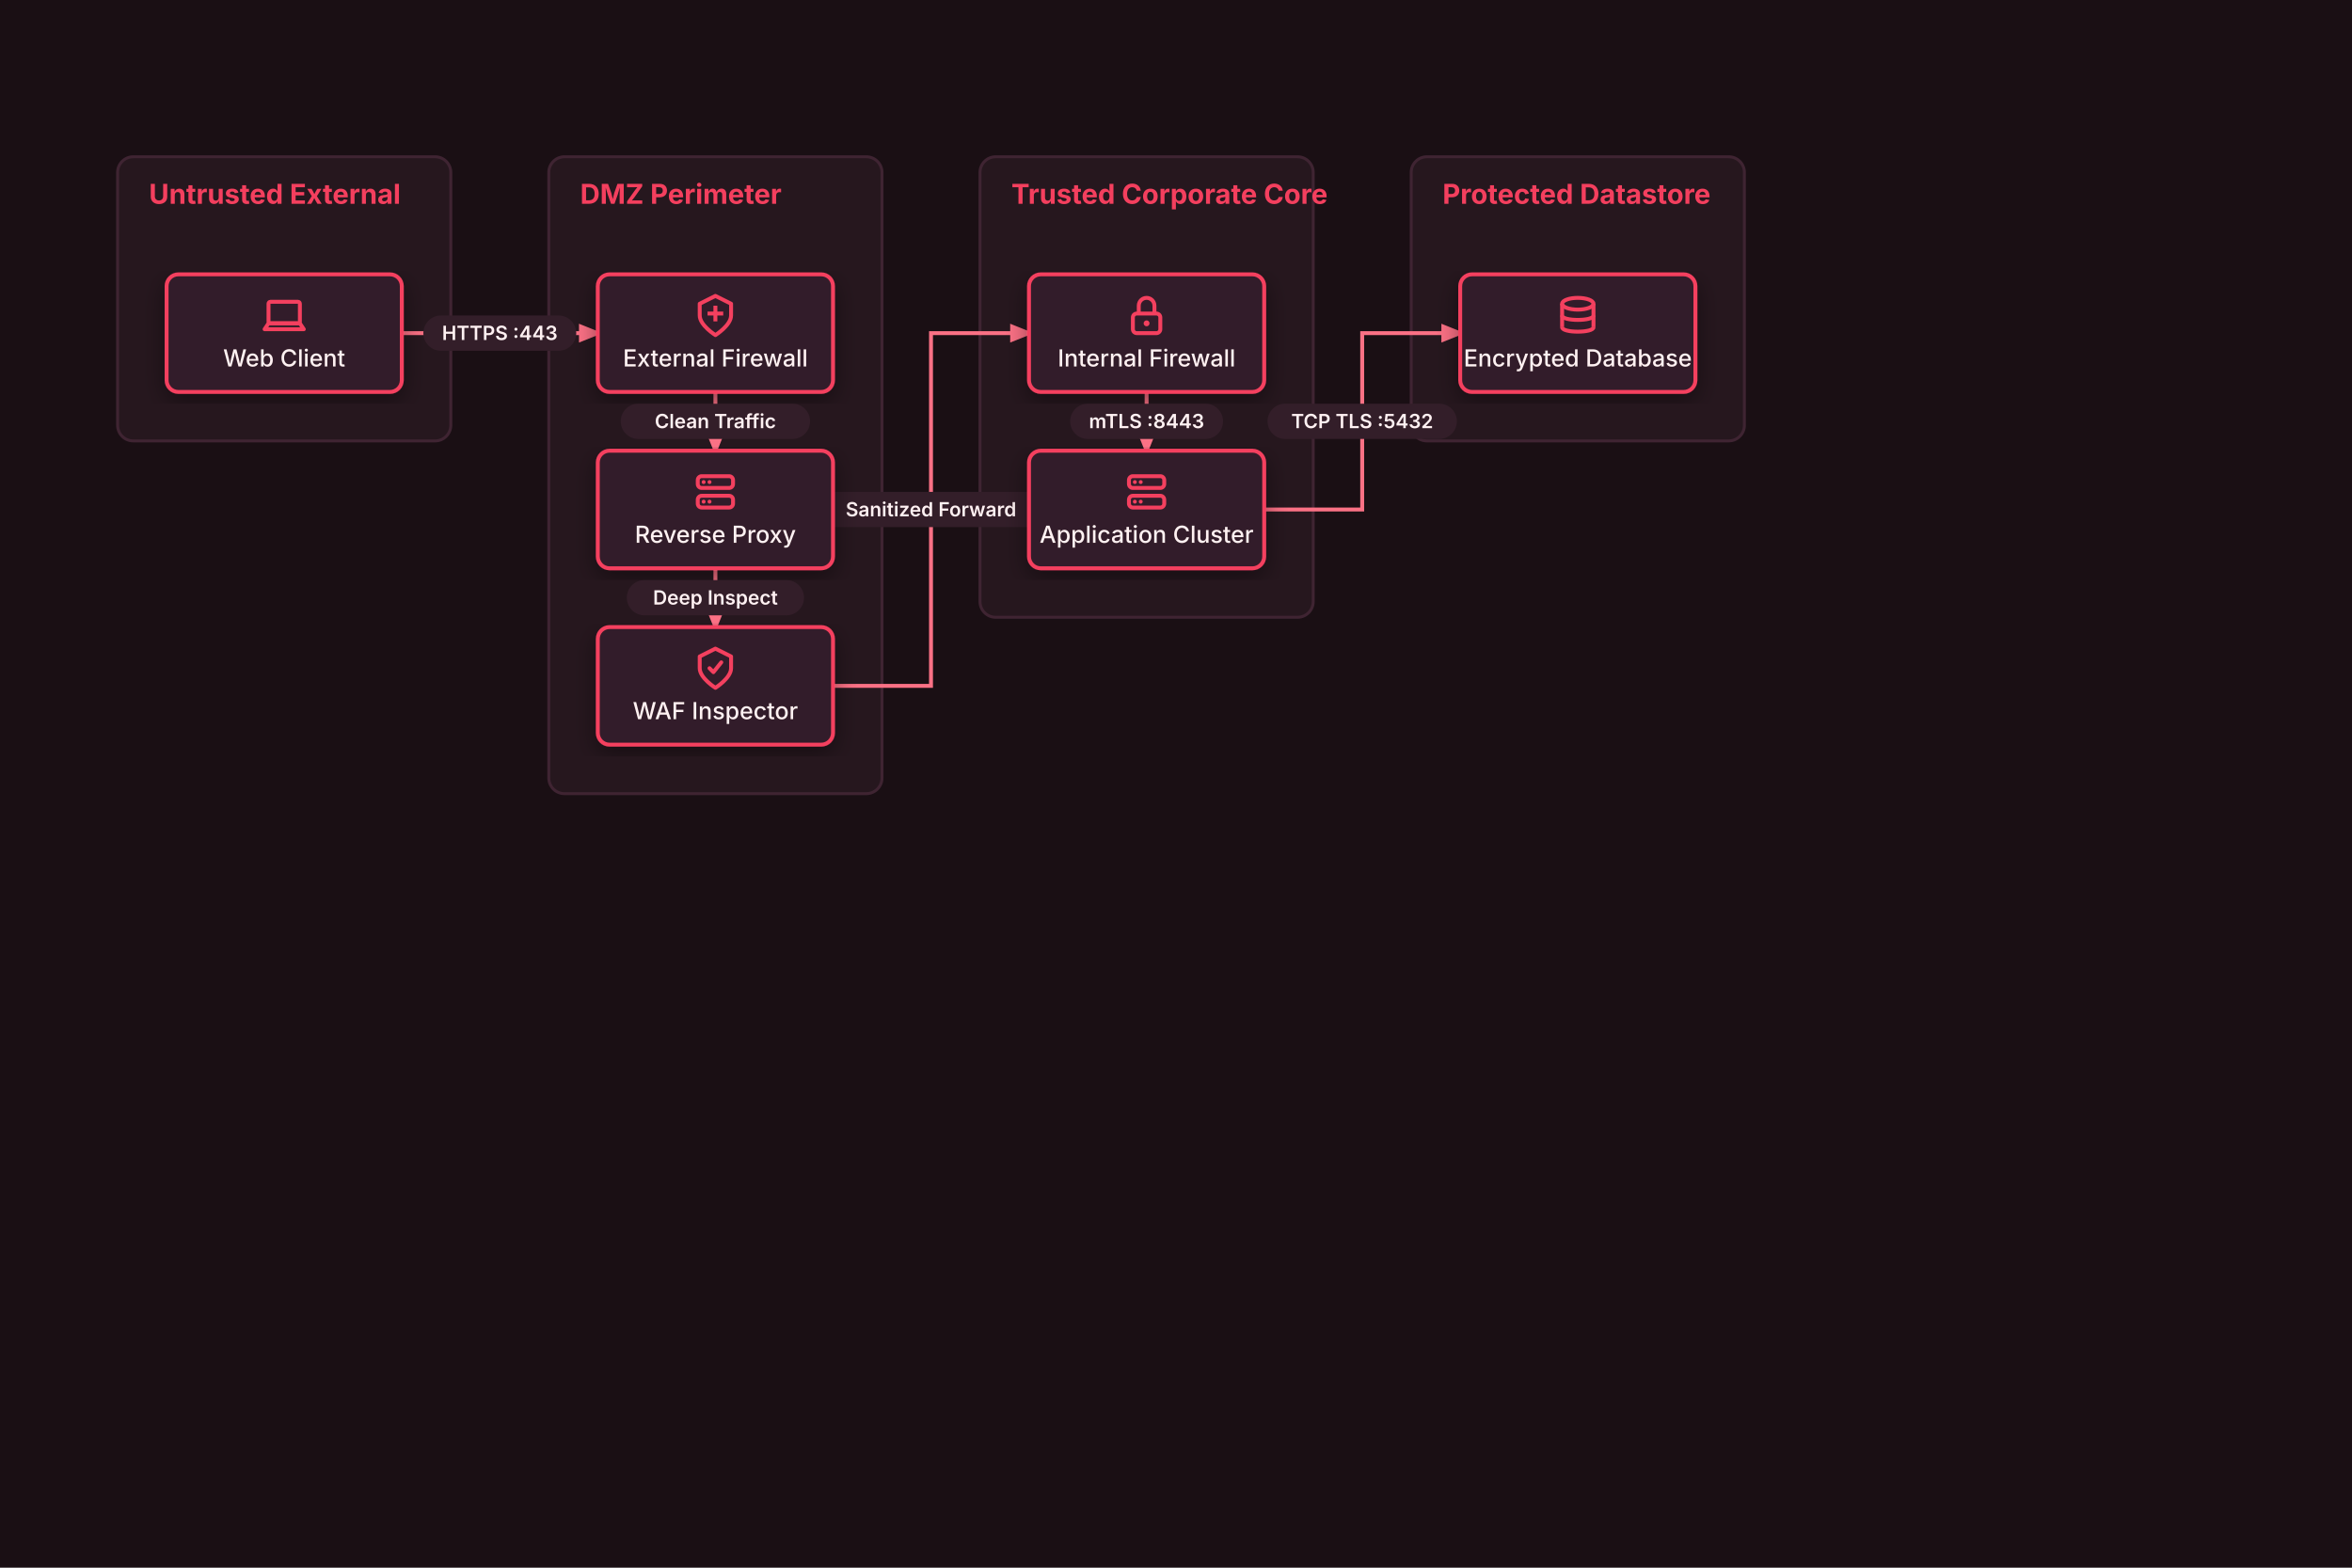
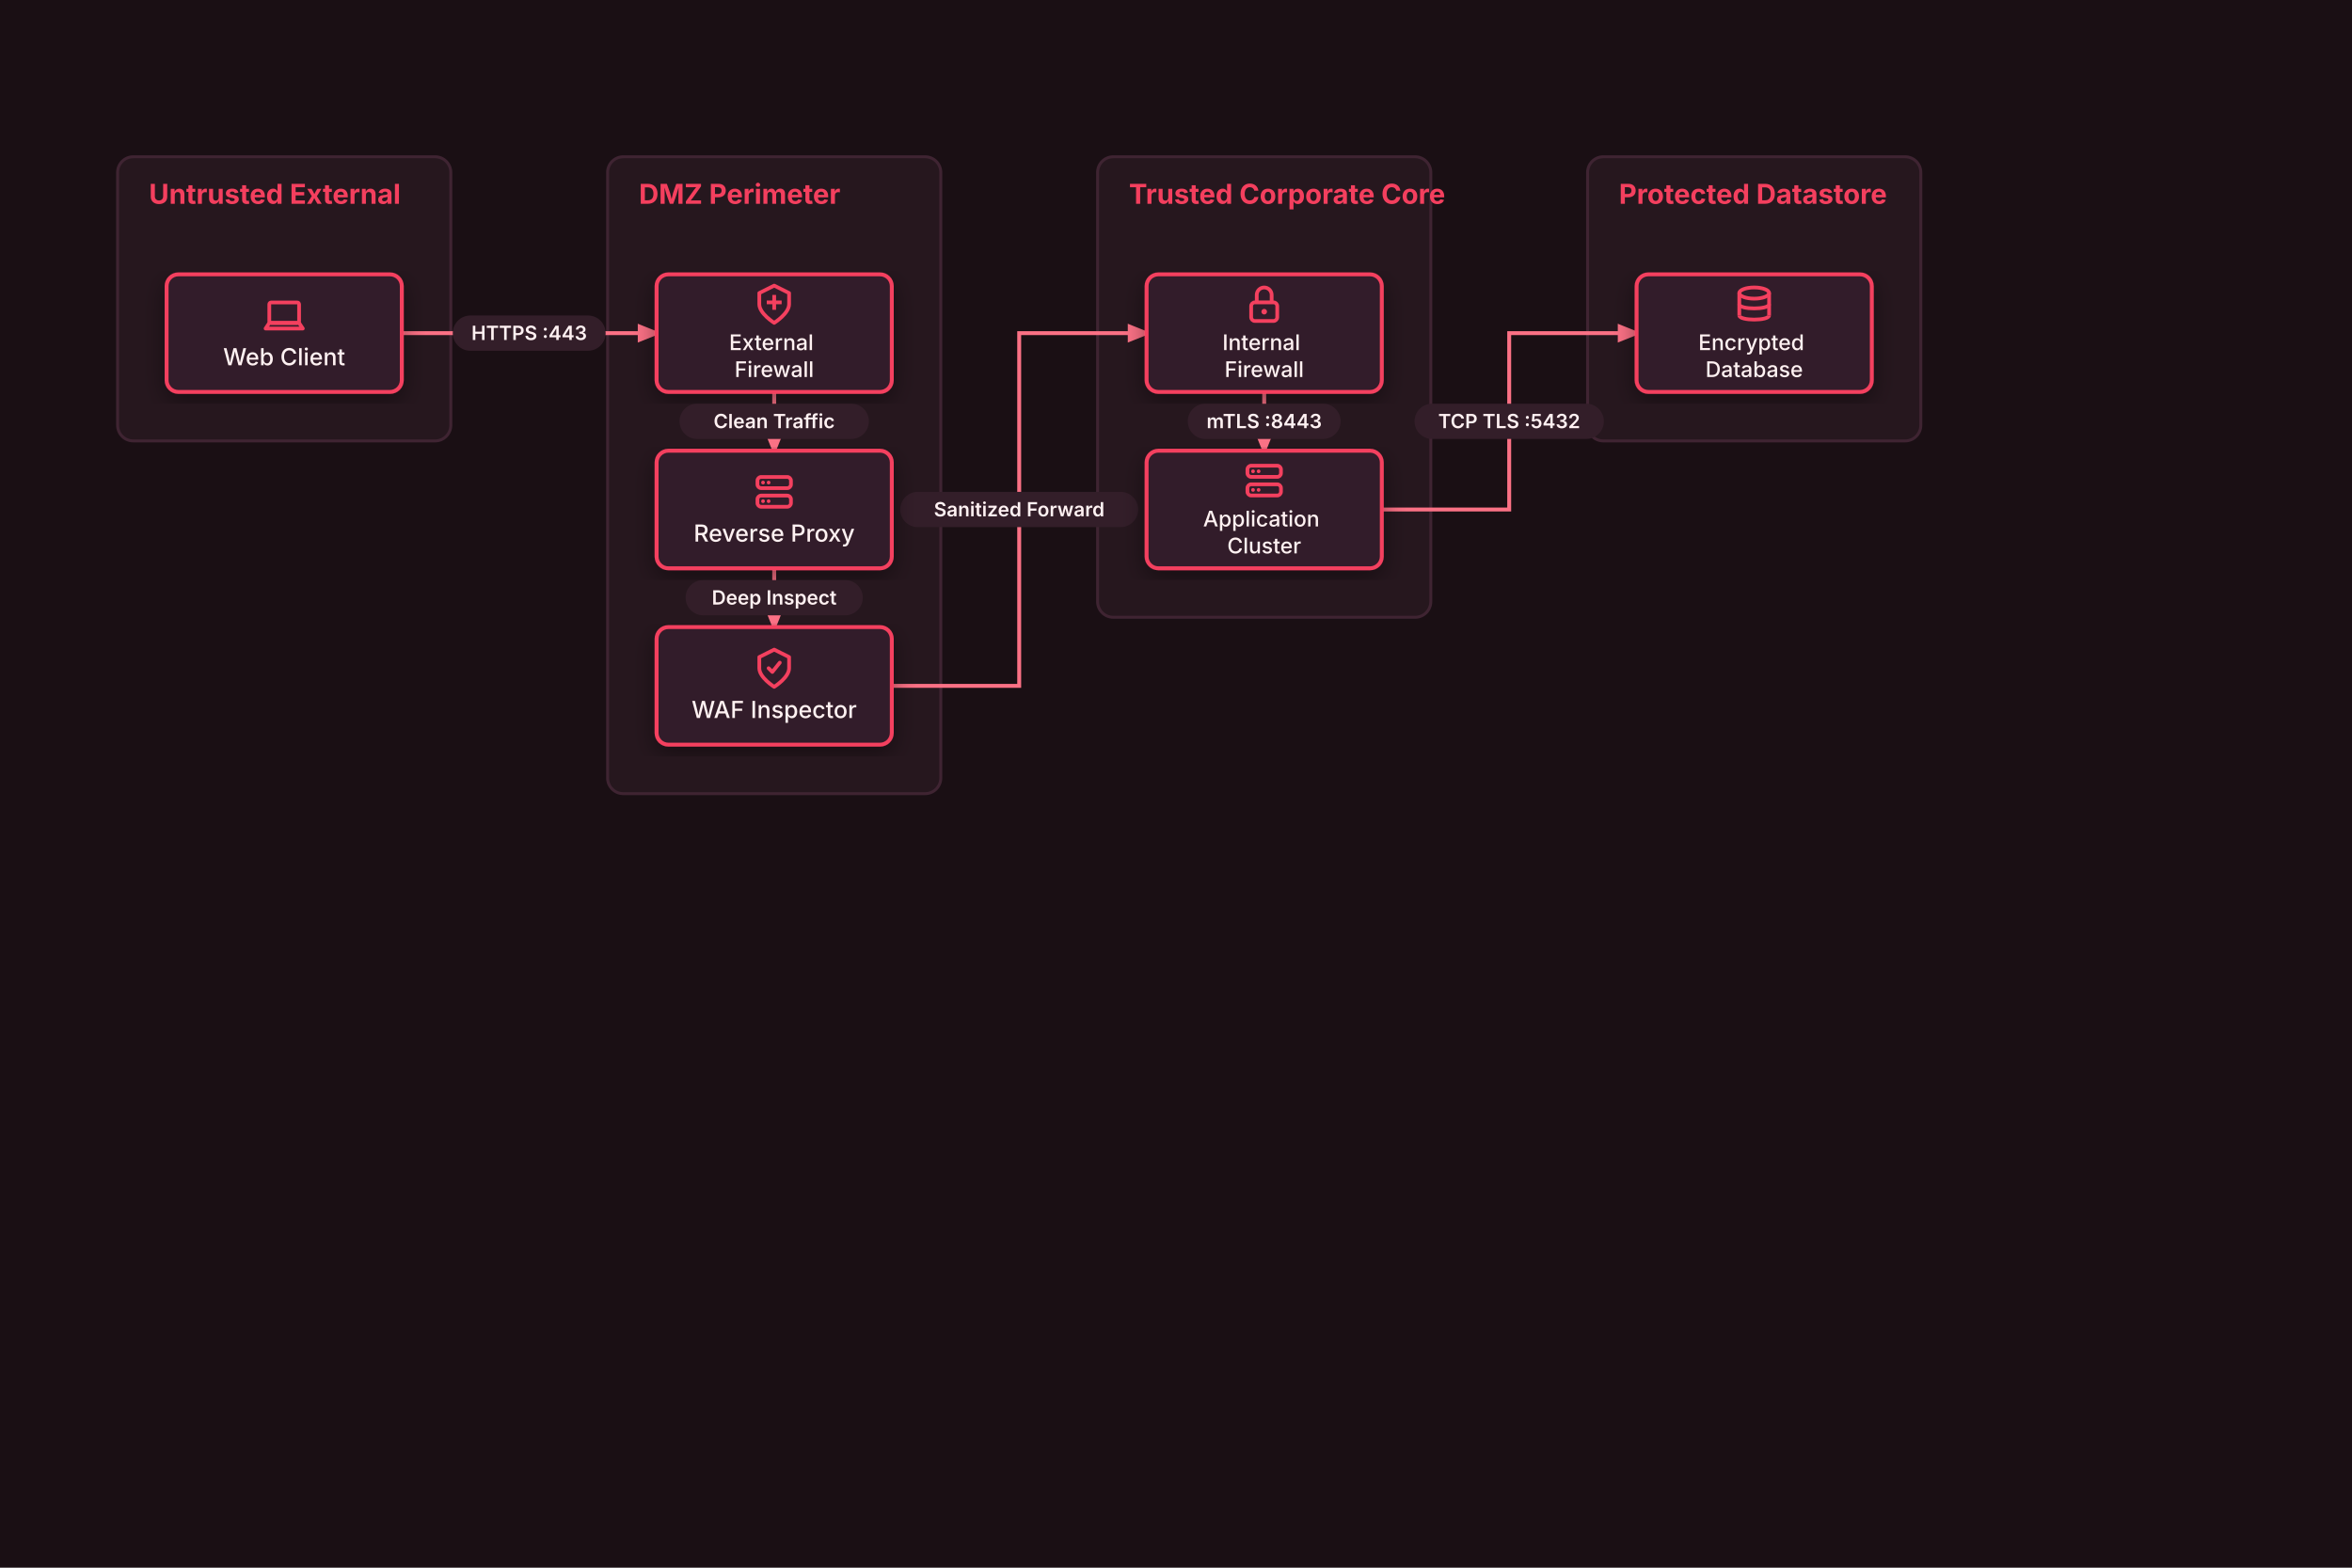
- <svg xmlns="http://www.w3.org/2000/svg" viewBox="0 0 1200.0 800.0" width="1200.0" height="800.0">
+ <svg xmlns="http://www.w3.org/2000/svg" viewBox="0 0 1200 800" width="1200" height="800">
  <defs>
    <marker id="arrow" viewBox="0 0 10 10" refX="8" refY="5" markerWidth="6" markerHeight="6" orient="auto-start-reverse">
      <path d="M 0 1 L 10 5 L 0 9 z" fill="#F43F5E" />
    </marker>
+     <marker id="arrow-tail" viewBox="0 0 10 10" refX="2" refY="5" markerWidth="6" markerHeight="6" orient="auto">
+       <path d="M 10 1 L 0 5 L 10 9 z" fill="#F43F5E" />
+     </marker>
    <marker id="arrow-FB7185" viewBox="0 0 10 10" refX="8" refY="5" markerWidth="6" markerHeight="6" orient="auto-start-reverse">
      <path d="M 0 1 L 10 5 L 0 9 z" fill="#FB7185" />
+     </marker>
+     <marker id="arrow-FB7185-tail" viewBox="0 0 10 10" refX="2" refY="5" markerWidth="6" markerHeight="6" orient="auto">
+       <path d="M 10 1 L 0 5 L 10 9 z" fill="#FB7185" />
    </marker>
    <filter id="shadow" x="-10%" y="-10%" width="120%" height="120%">
      <feDropShadow dx="0" dy="4" stdDeviation="6" flood-color="#000000" flood-opacity="0.4" />
    </filter>
  </defs>
  <rect width="100%" height="100%" fill="#1A0F14" />
  <g id="group_1">
    <rect x="60.0" y="80.0" width="170.0" height="145.0" rx="8" fill="#26171E" stroke="#3F2432" stroke-width="1.5" />
    <text x="76.0" y="104.0" fill="#F43F5E" font-family="Inter, -apple-system, BlinkMacSystemFont, 'Segoe UI', Roboto, sans-serif" font-size="14" font-weight="bold">Untrusted External</text>
  </g>
  <g id="group_2">
-     <rect x="280.0" y="80.0" width="170.0" height="325.0" rx="8" fill="#26171E" stroke="#3F2432" stroke-width="1.5" />
-     <text x="296.0" y="104.0" fill="#F43F5E" font-family="Inter, -apple-system, BlinkMacSystemFont, 'Segoe UI', Roboto, sans-serif" font-size="14" font-weight="bold">DMZ Perimeter</text>
+     <rect x="310.0" y="80.0" width="170.0" height="325.0" rx="8" fill="#26171E" stroke="#3F2432" stroke-width="1.5" />
+     <text x="326.0" y="104.0" fill="#F43F5E" font-family="Inter, -apple-system, BlinkMacSystemFont, 'Segoe UI', Roboto, sans-serif" font-size="14" font-weight="bold">DMZ Perimeter</text>
  </g>
  <g id="group_3">
-     <rect x="500.0" y="80.0" width="170.0" height="235.0" rx="8" fill="#26171E" stroke="#3F2432" stroke-width="1.5" />
-     <text x="516.0" y="104.0" fill="#F43F5E" font-family="Inter, -apple-system, BlinkMacSystemFont, 'Segoe UI', Roboto, sans-serif" font-size="14" font-weight="bold">Trusted Corporate Core</text>
+     <rect x="560.0" y="80.0" width="170.0" height="235.0" rx="8" fill="#26171E" stroke="#3F2432" stroke-width="1.5" />
+     <text x="576.0" y="104.0" fill="#F43F5E" font-family="Inter, -apple-system, BlinkMacSystemFont, 'Segoe UI', Roboto, sans-serif" font-size="14" font-weight="bold">Trusted Corporate Core</text>
  </g>
  <g id="group_4">
-     <rect x="720.0" y="80.0" width="170.0" height="145.0" rx="8" fill="#26171E" stroke="#3F2432" stroke-width="1.5" />
-     <text x="736.0" y="104.0" fill="#F43F5E" font-family="Inter, -apple-system, BlinkMacSystemFont, 'Segoe UI', Roboto, sans-serif" font-size="14" font-weight="bold">Protected Datastore</text>
+     <rect x="810.0" y="80.0" width="170.0" height="145.0" rx="8" fill="#26171E" stroke="#3F2432" stroke-width="1.5" />
+     <text x="826.0" y="104.0" fill="#F43F5E" font-family="Inter, -apple-system, BlinkMacSystemFont, 'Segoe UI', Roboto, sans-serif" font-size="14" font-weight="bold">Protected Datastore</text>
  </g>
-   <path d="M 205.0 170.0 L 305.0 170.0" fill="none" stroke="#FB7185" stroke-width="2" marker-end="url(#arrow-FB7185)" />
+   <path d="M 205.0 170.0 L 335.0 170.0" fill="none" stroke="#FB7185" stroke-width="2" marker-end="url(#arrow-FB7185)" />
  <g class="badge">
-     <rect x="216.0" y="161.0" width="78.0" height="18.0" rx="9.0" fill="#331E29" />
-     <text x="255.0" y="173.5" fill="#FFF1F2" font-size="10.0" font-family="Inter, -apple-system, BlinkMacSystemFont, 'Segoe UI', Roboto, sans-serif" font-weight="600" text-anchor="middle">HTTPS :443</text>
+     <rect x="231.0" y="161.0" width="78.0" height="18.0" rx="9.0" fill="#331E29" />
+     <text x="270.0" y="173.5" fill="#FFF1F2" font-size="10.0" font-family="Inter, -apple-system, BlinkMacSystemFont, 'Segoe UI', Roboto, sans-serif" font-weight="600" text-anchor="middle">HTTPS :443</text>
  </g>
-   <path d="M 365.0 200.0 L 365.0 230.0" fill="none" stroke="#FB7185" stroke-width="2" marker-end="url(#arrow-FB7185)" />
+   <path d="M 395.0 200.0 L 395.0 230.0" fill="none" stroke="#FB7185" stroke-width="2" marker-end="url(#arrow-FB7185)" />
  <g class="badge">
-     <rect x="316.7" y="206.0" width="96.6" height="18.0" rx="9.0" fill="#331E29" />
-     <text x="365.0" y="218.5" fill="#FFF1F2" font-size="10.0" font-family="Inter, -apple-system, BlinkMacSystemFont, 'Segoe UI', Roboto, sans-serif" font-weight="600" text-anchor="middle">Clean Traffic</text>
+     <rect x="346.7" y="206.0" width="96.6" height="18.0" rx="9.0" fill="#331E29" />
+     <text x="395.0" y="218.5" fill="#FFF1F2" font-size="10.0" font-family="Inter, -apple-system, BlinkMacSystemFont, 'Segoe UI', Roboto, sans-serif" font-weight="600" text-anchor="middle">Clean Traffic</text>
  </g>
-   <path d="M 365.0 290.0 L 365.0 320.0" fill="none" stroke="#FB7185" stroke-width="2" marker-end="url(#arrow-FB7185)" />
+   <path d="M 395.0 290.0 L 395.0 320.0" fill="none" stroke="#FB7185" stroke-width="2" marker-end="url(#arrow-FB7185)" />
  <g class="badge">
-     <rect x="319.8" y="296.0" width="90.4" height="18.0" rx="9.0" fill="#331E29" />
-     <text x="365.0" y="308.5" fill="#FFF1F2" font-size="10.0" font-family="Inter, -apple-system, BlinkMacSystemFont, 'Segoe UI', Roboto, sans-serif" font-weight="600" text-anchor="middle">Deep Inspect</text>
+     <rect x="349.8" y="296.0" width="90.4" height="18.0" rx="9.0" fill="#331E29" />
+     <text x="395.0" y="308.5" fill="#FFF1F2" font-size="10.0" font-family="Inter, -apple-system, BlinkMacSystemFont, 'Segoe UI', Roboto, sans-serif" font-weight="600" text-anchor="middle">Deep Inspect</text>
  </g>
-   <path d="M 425.0 350.0 L 475.0 350.0 L 475.0 170.0 L 525.0 170.0" fill="none" stroke="#FB7185" stroke-width="2" marker-end="url(#arrow-FB7185)" />
+   <path d="M 455.0 350.0 L 520.0 350.0 L 520.0 170.0 L 585.0 170.0" fill="none" stroke="#FB7185" stroke-width="2" marker-end="url(#arrow-FB7185)" />
  <g class="badge">
-     <rect x="414.3" y="251.0" width="121.4" height="18.0" rx="9.0" fill="#331E29" />
-     <text x="475.0" y="263.5" fill="#FFF1F2" font-size="10.0" font-family="Inter, -apple-system, BlinkMacSystemFont, 'Segoe UI', Roboto, sans-serif" font-weight="600" text-anchor="middle">Sanitized Forward</text>
+     <rect x="459.3" y="251.0" width="121.4" height="18.0" rx="9.0" fill="#331E29" />
+     <text x="520.0" y="263.5" fill="#FFF1F2" font-size="10.0" font-family="Inter, -apple-system, BlinkMacSystemFont, 'Segoe UI', Roboto, sans-serif" font-weight="600" text-anchor="middle">Sanitized Forward</text>
  </g>
-   <path d="M 585.0 200.0 L 585.0 230.0" fill="none" stroke="#FB7185" stroke-width="2" marker-end="url(#arrow-FB7185)" />
+   <path d="M 645.0 200.0 L 645.0 230.0" fill="none" stroke="#FB7185" stroke-width="2" marker-end="url(#arrow-FB7185)" />
  <g class="badge">
-     <rect x="546.0" y="206.0" width="78.0" height="18.0" rx="9.0" fill="#331E29" />
-     <text x="585.0" y="218.5" fill="#FFF1F2" font-size="10.0" font-family="Inter, -apple-system, BlinkMacSystemFont, 'Segoe UI', Roboto, sans-serif" font-weight="600" text-anchor="middle">mTLS :8443</text>
+     <rect x="606.0" y="206.0" width="78.0" height="18.0" rx="9.0" fill="#331E29" />
+     <text x="645.0" y="218.5" fill="#FFF1F2" font-size="10.0" font-family="Inter, -apple-system, BlinkMacSystemFont, 'Segoe UI', Roboto, sans-serif" font-weight="600" text-anchor="middle">mTLS :8443</text>
  </g>
-   <path d="M 645.0 260.0 L 695.0 260.0 L 695.0 170.0 L 745.0 170.0" fill="none" stroke="#FB7185" stroke-width="2" marker-end="url(#arrow-FB7185)" />
+   <path d="M 705.0 260.0 L 770.0 260.0 L 770.0 170.0 L 835.0 170.0" fill="none" stroke="#FB7185" stroke-width="2" marker-end="url(#arrow-FB7185)" />
  <g class="badge">
-     <rect x="646.7" y="206.0" width="96.6" height="18.0" rx="9.0" fill="#331E29" />
-     <text x="695.0" y="218.5" fill="#FFF1F2" font-size="10.0" font-family="Inter, -apple-system, BlinkMacSystemFont, 'Segoe UI', Roboto, sans-serif" font-weight="600" text-anchor="middle">TCP TLS :5432</text>
+     <rect x="721.7" y="206.0" width="96.6" height="18.0" rx="9.0" fill="#331E29" />
+     <text x="770.0" y="218.5" fill="#FFF1F2" font-size="10.0" font-family="Inter, -apple-system, BlinkMacSystemFont, 'Segoe UI', Roboto, sans-serif" font-weight="600" text-anchor="middle">TCP TLS :5432</text>
  </g>
  <g id="client" filter="url(#shadow)">
    <rect x="85.0" y="140.0" width="120.0" height="60.0" rx="6.0" fill="#331E29" stroke="#F43F5E" stroke-width="2.0" />
-     <g class="icon icon-laptop" transform="translate(133.0, 149.0) scale(1.0)">
+     <g class="icon icon-laptop" transform="translate(133.6, 149.6) scale(0.95)">
      <rect x="4" y="5" width="16" height="11" rx="1" fill="none" stroke="#F43F5E" stroke-width="2.0" />
      <path d="M 2 19 H 22 L 20 16 H 4 Z" fill="none" stroke="#F43F5E" stroke-width="2.0" stroke-linejoin="round" />
    </g>
-     <text x="145.0" y="187.0" text-anchor="middle" fill="#FFF1F2" font-family="Inter, -apple-system, BlinkMacSystemFont, 'Segoe UI', Roboto, sans-serif" font-size="12" font-weight="500">Web Client</text>
+     <text x="145.0" y="186.4" text-anchor="middle" fill="#FFF1F2" font-family="Inter, -apple-system, BlinkMacSystemFont, 'Segoe UI', Roboto, sans-serif" font-size="12" font-weight="500">Web Client</text>
  </g>
  <g id="ext_fw" filter="url(#shadow)">
-     <rect x="305.0" y="140.0" width="120.0" height="60.0" rx="6.0" fill="#331E29" stroke="#F43F5E" stroke-width="2.0" />
-     <g class="icon icon-firewall" transform="translate(353.0, 149.0) scale(1.0)">
+     <rect x="335.0" y="140.0" width="120.0" height="60.0" rx="6.0" fill="#331E29" stroke="#F43F5E" stroke-width="2.0" />
+     <g class="icon icon-firewall" transform="translate(383.6, 143.85) scale(0.95)">
      <path d="M 12 2 L 20 6 V 12 C 20 17 12 22 12 22 C 12 22 4 17 4 12 V 6 Z" fill="none" stroke="#F43F5E" stroke-width="2.0" stroke-linejoin="round" />
      <line x1="8" y1="11" x2="16" y2="11" stroke="#F43F5E" stroke-width="2.0" />
      <line x1="12" y1="7" x2="12" y2="15" stroke="#F43F5E" stroke-width="2.0" />
    </g>
-     <text x="365.0" y="187.0" text-anchor="middle" fill="#FFF1F2" font-family="Inter, -apple-system, BlinkMacSystemFont, 'Segoe UI', Roboto, sans-serif" font-size="12" font-weight="500">External Firewall</text>
+     <text x="395.0" y="178.65" text-anchor="middle" fill="#FFF1F2" font-family="Inter, -apple-system, BlinkMacSystemFont, 'Segoe UI', Roboto, sans-serif" font-size="11.0" font-weight="500">
+       <tspan x="395.0" dy="0">External</tspan>
+       <tspan x="395.0" dy="13.75">Firewall</tspan>
+     </text>
  </g>
  <g id="proxy" filter="url(#shadow)">
-     <rect x="305.0" y="230.0" width="120.0" height="60.0" rx="6.0" fill="#331E29" stroke="#F43F5E" stroke-width="2.0" />
-     <g class="icon icon-server" transform="translate(353.0, 239.0) scale(1.0)">
+     <rect x="335.0" y="230.0" width="120.0" height="60.0" rx="6.0" fill="#331E29" stroke="#F43F5E" stroke-width="2.0" />
+     <g class="icon icon-server" transform="translate(383.6, 239.6) scale(0.95)">
      <rect x="3" y="4" width="18" height="6" rx="2" fill="none" stroke="#F43F5E" stroke-width="2.0" />
      <rect x="3" y="14" width="18" height="6" rx="2" fill="none" stroke="#F43F5E" stroke-width="2.0" />
      <circle cx="6" cy="7" r="1" fill="#F43F5E" />
      <circle cx="9" cy="7" r="1" fill="#F43F5E" />
      <circle cx="6" cy="17" r="1" fill="#F43F5E" />
      <circle cx="9" cy="17" r="1" fill="#F43F5E" />
    </g>
-     <text x="365.0" y="277.0" text-anchor="middle" fill="#FFF1F2" font-family="Inter, -apple-system, BlinkMacSystemFont, 'Segoe UI', Roboto, sans-serif" font-size="12" font-weight="500">Reverse Proxy</text>
+     <text x="395.0" y="276.4" text-anchor="middle" fill="#FFF1F2" font-family="Inter, -apple-system, BlinkMacSystemFont, 'Segoe UI', Roboto, sans-serif" font-size="12" font-weight="500">Reverse Proxy</text>
  </g>
  <g id="waf" filter="url(#shadow)">
-     <rect x="305.0" y="320.0" width="120.0" height="60.0" rx="6.0" fill="#331E29" stroke="#F43F5E" stroke-width="2.0" />
-     <g class="icon icon-shield_check" transform="translate(353.0, 329.0) scale(1.0)">
+     <rect x="335.0" y="320.0" width="120.0" height="60.0" rx="6.0" fill="#331E29" stroke="#F43F5E" stroke-width="2.0" />
+     <g class="icon icon-shield_check" transform="translate(383.6, 329.6) scale(0.95)">
      <path d="M 12 2 L 20 6 V 12 C 20 17 12 22 12 22 C 12 22 4 17 4 12 V 6 Z" fill="none" stroke="#F43F5E" stroke-width="2.0" stroke-linejoin="round" />
      <polyline points="9,12 11,14 15,9" fill="none" stroke="#F43F5E" stroke-width="2.0" stroke-linecap="round" stroke-linejoin="round" />
    </g>
-     <text x="365.0" y="367.0" text-anchor="middle" fill="#FFF1F2" font-family="Inter, -apple-system, BlinkMacSystemFont, 'Segoe UI', Roboto, sans-serif" font-size="12" font-weight="500">WAF Inspector</text>
+     <text x="395.0" y="366.4" text-anchor="middle" fill="#FFF1F2" font-family="Inter, -apple-system, BlinkMacSystemFont, 'Segoe UI', Roboto, sans-serif" font-size="12" font-weight="500">WAF Inspector</text>
  </g>
  <g id="int_fw" filter="url(#shadow)">
-     <rect x="525.0" y="140.0" width="120.0" height="60.0" rx="6.0" fill="#331E29" stroke="#F43F5E" stroke-width="2.0" />
-     <g class="icon icon-lock" transform="translate(573.0, 149.0) scale(1.0)">
+     <rect x="585.0" y="140.0" width="120.0" height="60.0" rx="6.0" fill="#331E29" stroke="#F43F5E" stroke-width="2.0" />
+     <g class="icon icon-lock" transform="translate(633.6, 143.85) scale(0.95)">
      <rect x="5" y="11" width="14" height="10" rx="2" fill="none" stroke="#F43F5E" stroke-width="2.0" />
      <path d="M 8 11 V 7 A 4 4 0 0 1 16 7 V 11" fill="none" stroke="#F43F5E" stroke-width="2.0" />
      <circle cx="12" cy="16" r="1.5" fill="#F43F5E" />
    </g>
-     <text x="585.0" y="187.0" text-anchor="middle" fill="#FFF1F2" font-family="Inter, -apple-system, BlinkMacSystemFont, 'Segoe UI', Roboto, sans-serif" font-size="12" font-weight="500">Internal Firewall</text>
+     <text x="645.0" y="178.65" text-anchor="middle" fill="#FFF1F2" font-family="Inter, -apple-system, BlinkMacSystemFont, 'Segoe UI', Roboto, sans-serif" font-size="11.0" font-weight="500">
+       <tspan x="645.0" dy="0">Internal</tspan>
+       <tspan x="645.0" dy="13.75">Firewall</tspan>
+     </text>
  </g>
  <g id="app" filter="url(#shadow)">
-     <rect x="525.0" y="230.0" width="120.0" height="60.0" rx="6.0" fill="#331E29" stroke="#F43F5E" stroke-width="2.0" />
-     <g class="icon icon-server" transform="translate(573.0, 239.0) scale(1.0)">
+     <rect x="585.0" y="230.0" width="120.0" height="60.0" rx="6.0" fill="#331E29" stroke="#F43F5E" stroke-width="2.0" />
+     <g class="icon icon-server" transform="translate(633.6, 233.85) scale(0.95)">
      <rect x="3" y="4" width="18" height="6" rx="2" fill="none" stroke="#F43F5E" stroke-width="2.0" />
      <rect x="3" y="14" width="18" height="6" rx="2" fill="none" stroke="#F43F5E" stroke-width="2.0" />
      <circle cx="6" cy="7" r="1" fill="#F43F5E" />
      <circle cx="9" cy="7" r="1" fill="#F43F5E" />
      <circle cx="6" cy="17" r="1" fill="#F43F5E" />
      <circle cx="9" cy="17" r="1" fill="#F43F5E" />
    </g>
-     <text x="585.0" y="277.0" text-anchor="middle" fill="#FFF1F2" font-family="Inter, -apple-system, BlinkMacSystemFont, 'Segoe UI', Roboto, sans-serif" font-size="12" font-weight="500">Application Cluster</text>
+     <text x="645.0" y="268.65" text-anchor="middle" fill="#FFF1F2" font-family="Inter, -apple-system, BlinkMacSystemFont, 'Segoe UI', Roboto, sans-serif" font-size="11.0" font-weight="500">
+       <tspan x="645.0" dy="0">Application</tspan>
+       <tspan x="645.0" dy="13.75">Cluster</tspan>
+     </text>
  </g>
  <g id="db" filter="url(#shadow)">
-     <rect x="745.0" y="140.0" width="120.0" height="60.0" rx="6.0" fill="#331E29" stroke="#F43F5E" stroke-width="2.0" />
-     <g class="icon icon-database" transform="translate(793.0, 149.0) scale(1.0)">
+     <rect x="835.0" y="140.0" width="120.0" height="60.0" rx="6.0" fill="#331E29" stroke="#F43F5E" stroke-width="2.0" />
+     <g class="icon icon-database" transform="translate(883.6, 143.85) scale(0.95)">
      <ellipse cx="12" cy="6" rx="8" ry="3" fill="none" stroke="#F43F5E" stroke-width="2.0" />
      <path d="M 4 12 C 4 15 20 15 20 12" fill="none" stroke="#F43F5E" stroke-width="2.0" />
      <path d="M 4 18 C 4 21 20 21 20 18" fill="none" stroke="#F43F5E" stroke-width="2.0" />
      <line x1="4" y1="6" x2="4" y2="18" stroke="#F43F5E" stroke-width="2.0" />
      <line x1="20" y1="6" x2="20" y2="18" stroke="#F43F5E" stroke-width="2.0" />
    </g>
-     <text x="805.0" y="187.0" text-anchor="middle" fill="#FFF1F2" font-family="Inter, -apple-system, BlinkMacSystemFont, 'Segoe UI', Roboto, sans-serif" font-size="12" font-weight="500">Encrypted Database</text>
+     <text x="895.0" y="178.65" text-anchor="middle" fill="#FFF1F2" font-family="Inter, -apple-system, BlinkMacSystemFont, 'Segoe UI', Roboto, sans-serif" font-size="11.0" font-weight="500">
+       <tspan x="895.0" dy="0">Encrypted</tspan>
+       <tspan x="895.0" dy="13.75">Database</tspan>
+     </text>
  </g>
</svg>
